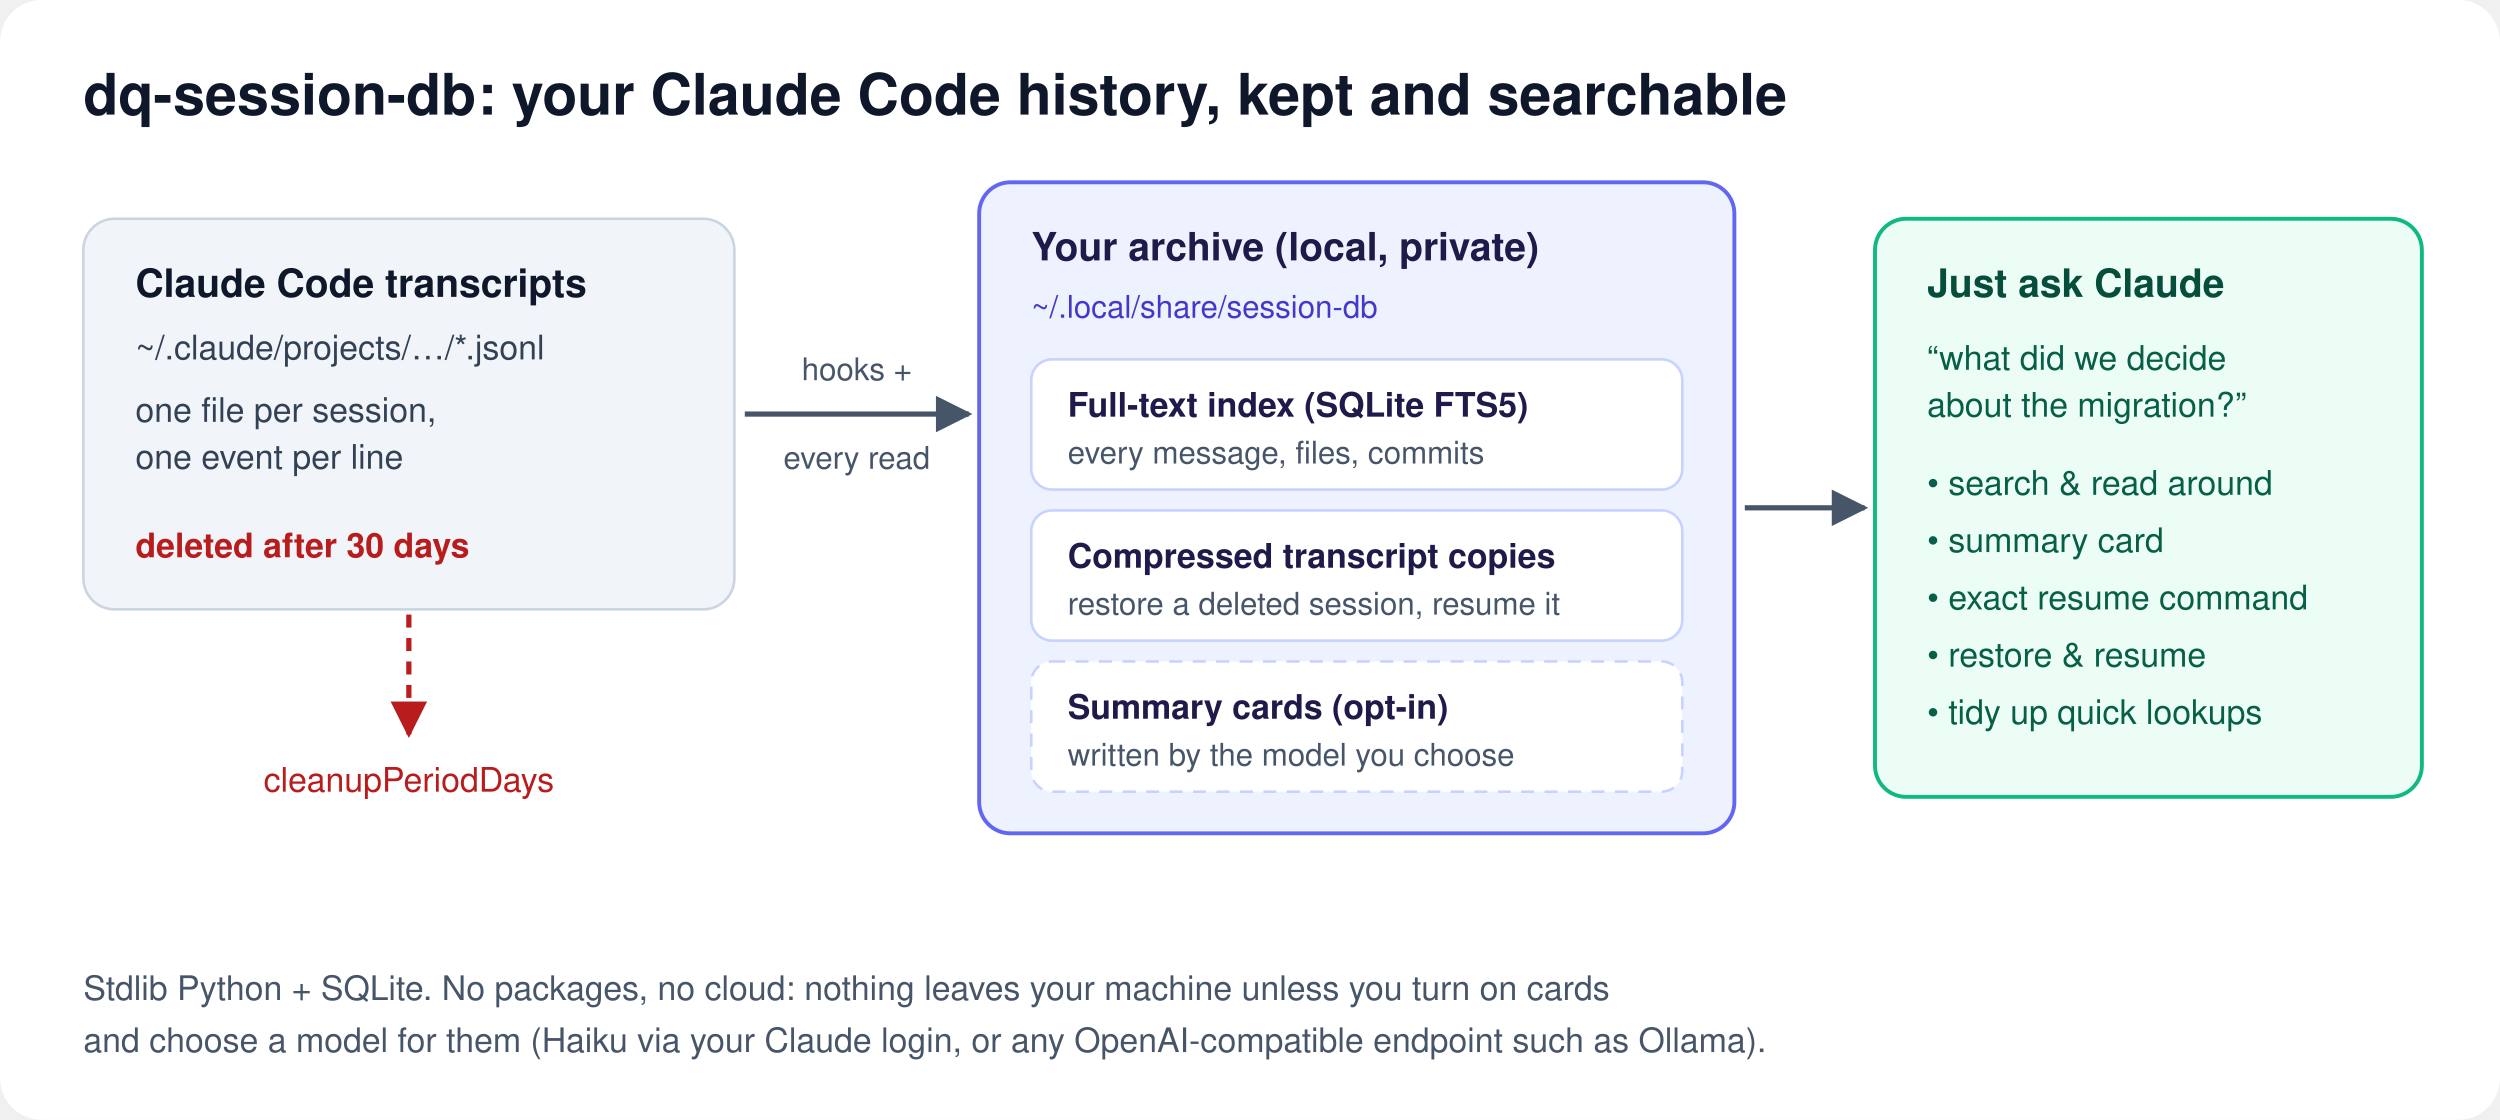
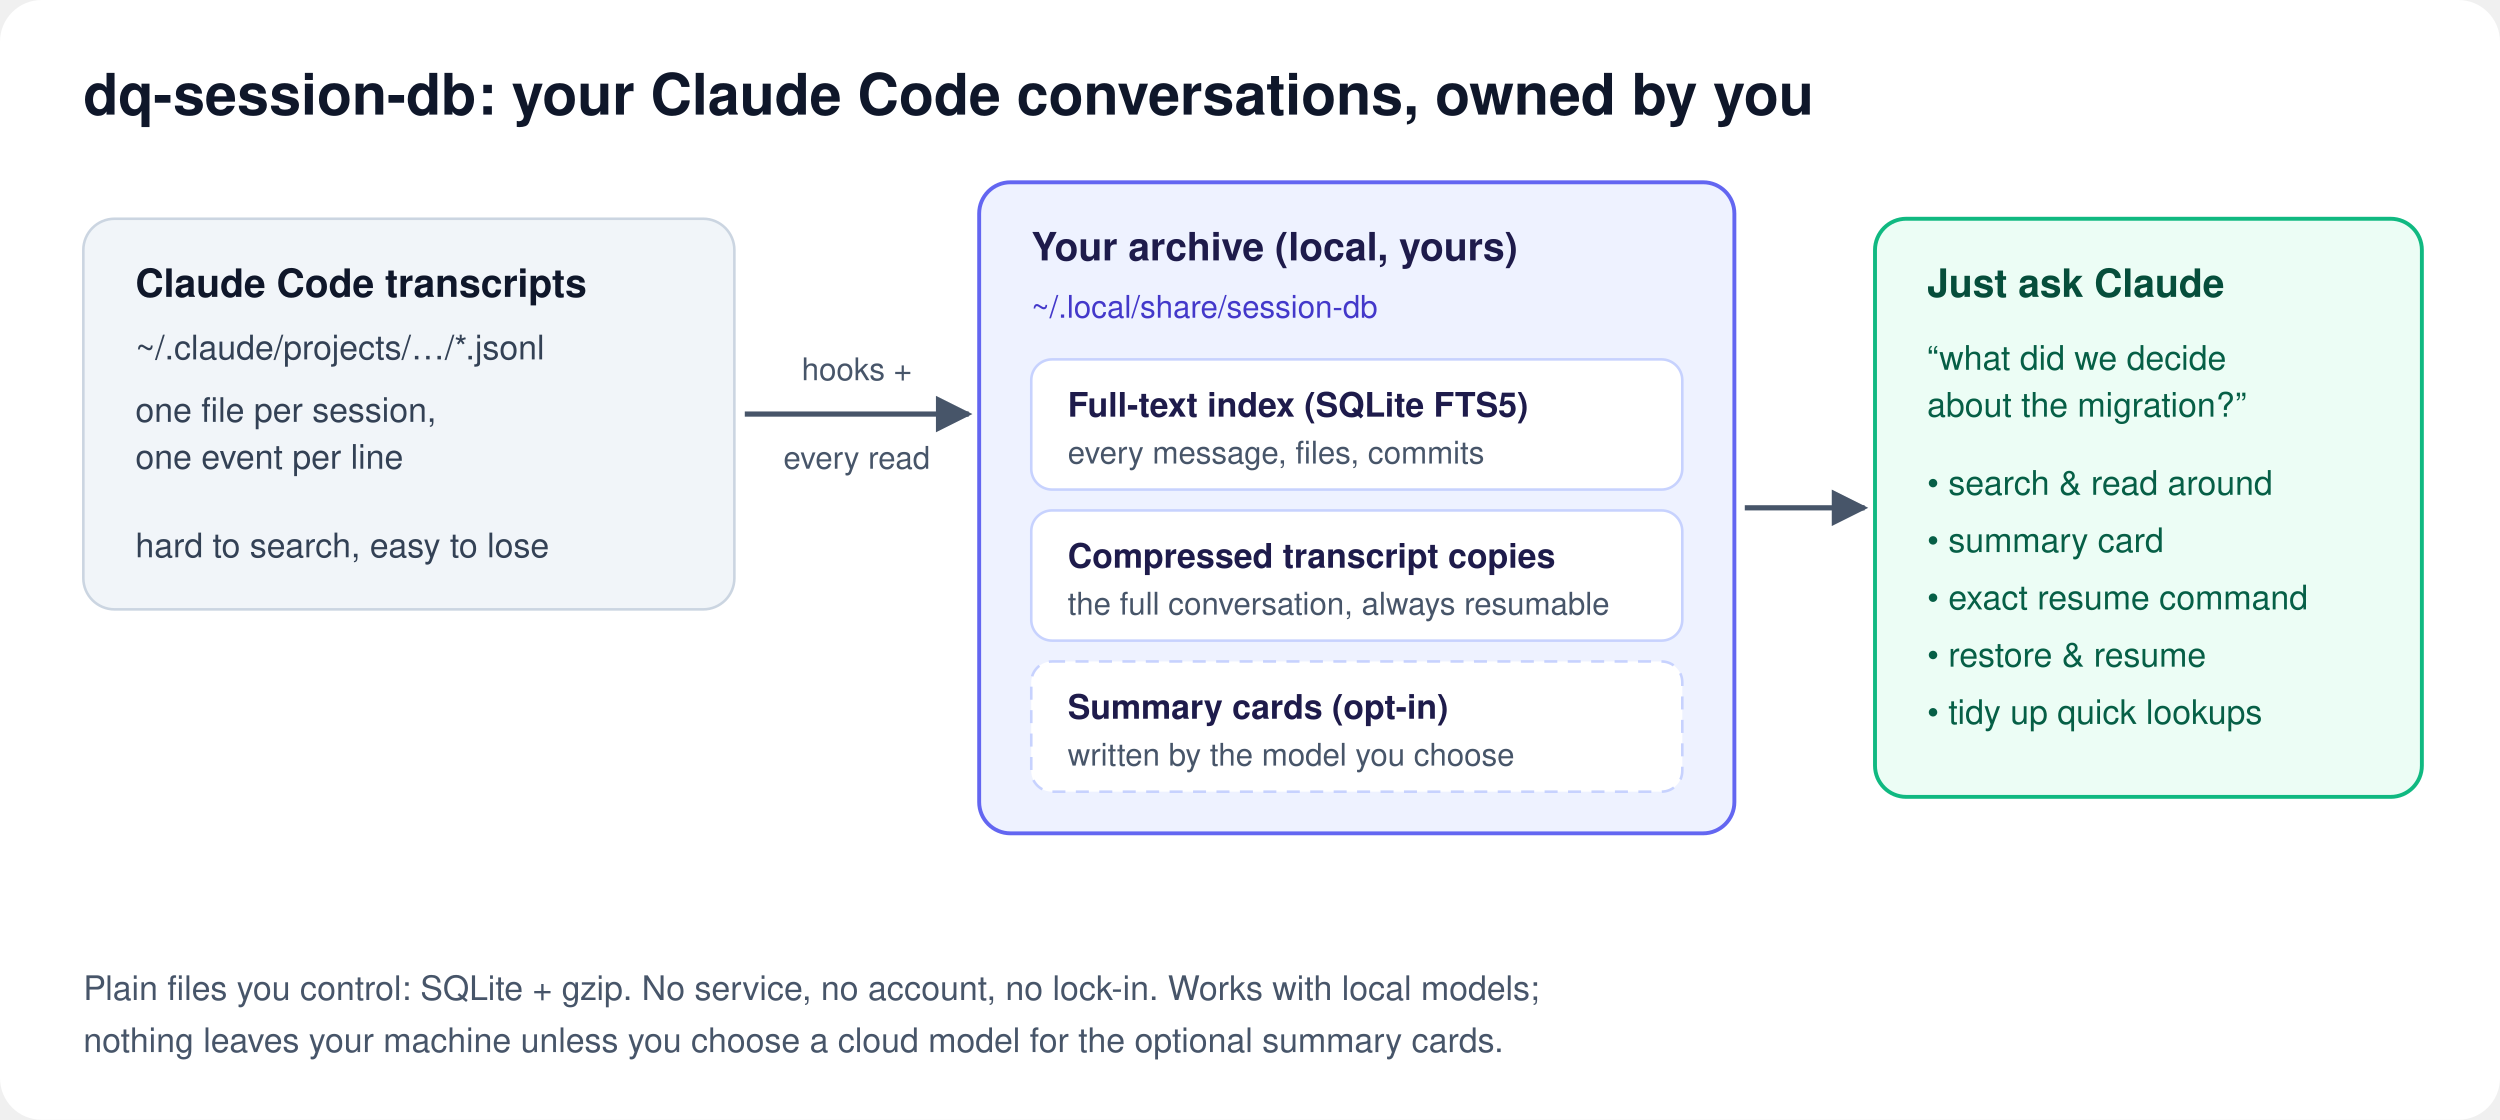
<svg xmlns="http://www.w3.org/2000/svg" width="960" height="430" viewBox="0 0 960 430" font-family="-apple-system, Segoe UI, Helvetica, Arial, sans-serif">
  <defs>
    <marker id="a" viewBox="0 0 10 10" refX="9" refY="5" markerWidth="7" markerHeight="7" orient="auto">
      <path d="M0,0 L10,5 L0,10 z" fill="#475569" />
    </marker>
    <marker id="r" viewBox="0 0 10 10" refX="9" refY="5" markerWidth="7" markerHeight="7" orient="auto">
      <path d="M0,0 L10,5 L0,10 z" fill="#b91c1c" />
    </marker>
  </defs>
  <rect width="960" height="430" rx="16" fill="#ffffff" />
-   <text x="32" y="44" font-size="22" font-weight="700" fill="#0f172a">dq-session-db: your Claude Code history, kept and searchable</text>
+   <text x="32" y="44" font-size="22" font-weight="700" fill="#0f172a">dq-session-db: your Claude Code conversations, owned by you</text>
  <rect x="32" y="84" width="250" height="150" rx="12" fill="#f1f5f9" stroke="#cbd5e1" />
  <text x="52" y="114" font-size="15" font-weight="700" fill="#0f172a">Claude Code transcripts</text>
  <text x="52" y="138" font-size="13" fill="#334155">~/.claude/projects/…/*.jsonl</text>
  <text x="52" y="162" font-size="13" fill="#334155">one file per session,</text>
  <text x="52" y="180" font-size="13" fill="#334155">one event per line</text>
-   <text x="52" y="214" font-size="13" font-weight="600" fill="#b91c1c">deleted after 30 days</text>
-   <line x1="157" y1="236" x2="157" y2="282" stroke="#b91c1c" stroke-width="2" stroke-dasharray="5 4" marker-end="url(#r)" />
-   <text x="157" y="304" font-size="13" fill="#b91c1c" text-anchor="middle">cleanupPeriodDays</text>
+   <text x="52" y="214" font-size="13" fill="#334155">hard to search, easy to lose</text>
  <line x1="286" y1="159" x2="372" y2="159" stroke="#475569" stroke-width="2" marker-end="url(#a)" />
  <text x="329" y="146" font-size="12" fill="#475569" text-anchor="middle">hooks +</text>
  <text x="329" y="180" font-size="12" fill="#475569" text-anchor="middle">every read</text>
  <rect x="376" y="70" width="290" height="250" rx="12" fill="#eef2ff" stroke="#6366f1" stroke-width="1.5" />
-   <text x="396" y="100" font-size="15" font-weight="700" fill="#1e1b4b">Your archive (local, private)</text>
+   <text x="396" y="100" font-size="15" font-weight="700" fill="#1e1b4b">Your archive (local, yours)</text>
  <text x="396" y="122" font-size="12" fill="#4338ca">~/.local/share/session-db</text>
  <rect x="396" y="138" width="250" height="50" rx="8" fill="#ffffff" stroke="#c7d2fe" />
  <text x="410" y="160" font-size="13" font-weight="600" fill="#1e1b4b">Full-text index (SQLite FTS5)</text>
  <text x="410" y="178" font-size="12" fill="#475569">every message, files, commits</text>
  <rect x="396" y="196" width="250" height="50" rx="8" fill="#ffffff" stroke="#c7d2fe" />
  <text x="410" y="218" font-size="13" font-weight="600" fill="#1e1b4b">Compressed transcript copies</text>
-   <text x="410" y="236" font-size="12" fill="#475569">restore a deleted session, resume it</text>
+   <text x="410" y="236" font-size="12" fill="#475569">the full conversation, always resumable</text>
  <rect x="396" y="254" width="250" height="50" rx="8" fill="#ffffff" stroke="#c7d2fe" stroke-dasharray="5 4" />
  <text x="410" y="276" font-size="13" font-weight="600" fill="#1e1b4b">Summary cards (opt-in)</text>
  <text x="410" y="294" font-size="12" fill="#475569">written by the model you choose</text>
  <line x1="670" y1="195" x2="716" y2="195" stroke="#475569" stroke-width="2" marker-end="url(#a)" />
  <rect x="720" y="84" width="210" height="222" rx="12" fill="#ecfdf5" stroke="#10b981" stroke-width="1.5" />
  <text x="740" y="114" font-size="15" font-weight="700" fill="#064e3b">Just ask Claude</text>
  <text x="740" y="142" font-size="13" fill="#065f46">“what did we decide</text>
  <text x="740" y="160" font-size="13" fill="#065f46">  about the migration?”</text>
  <text x="740" y="190" font-size="13" fill="#065f46">• search &amp; read around</text>
  <text x="740" y="212" font-size="13" fill="#065f46">• summary card</text>
  <text x="740" y="234" font-size="13" fill="#065f46">• exact resume command</text>
  <text x="740" y="256" font-size="13" fill="#065f46">• restore &amp; resume</text>
  <text x="740" y="278" font-size="13" fill="#065f46">• tidy up quick lookups</text>
-   <text x="32" y="384" font-size="13" fill="#475569">Stdlib Python + SQLite. No packages, no cloud: nothing leaves your machine unless you turn on cards</text>
-   <text x="32" y="404" font-size="13" fill="#475569">and choose a model for them (Haiku via your Claude login, or any OpenAI-compatible endpoint such as Ollama).</text>
+   <text x="32" y="384" font-size="13" fill="#475569">Plain files you control: SQLite + gzip. No service, no account, no lock-in. Works with local models;</text>
+   <text x="32" y="404" font-size="13" fill="#475569">nothing leaves your machine unless you choose a cloud model for the optional summary cards.</text>
</svg>
